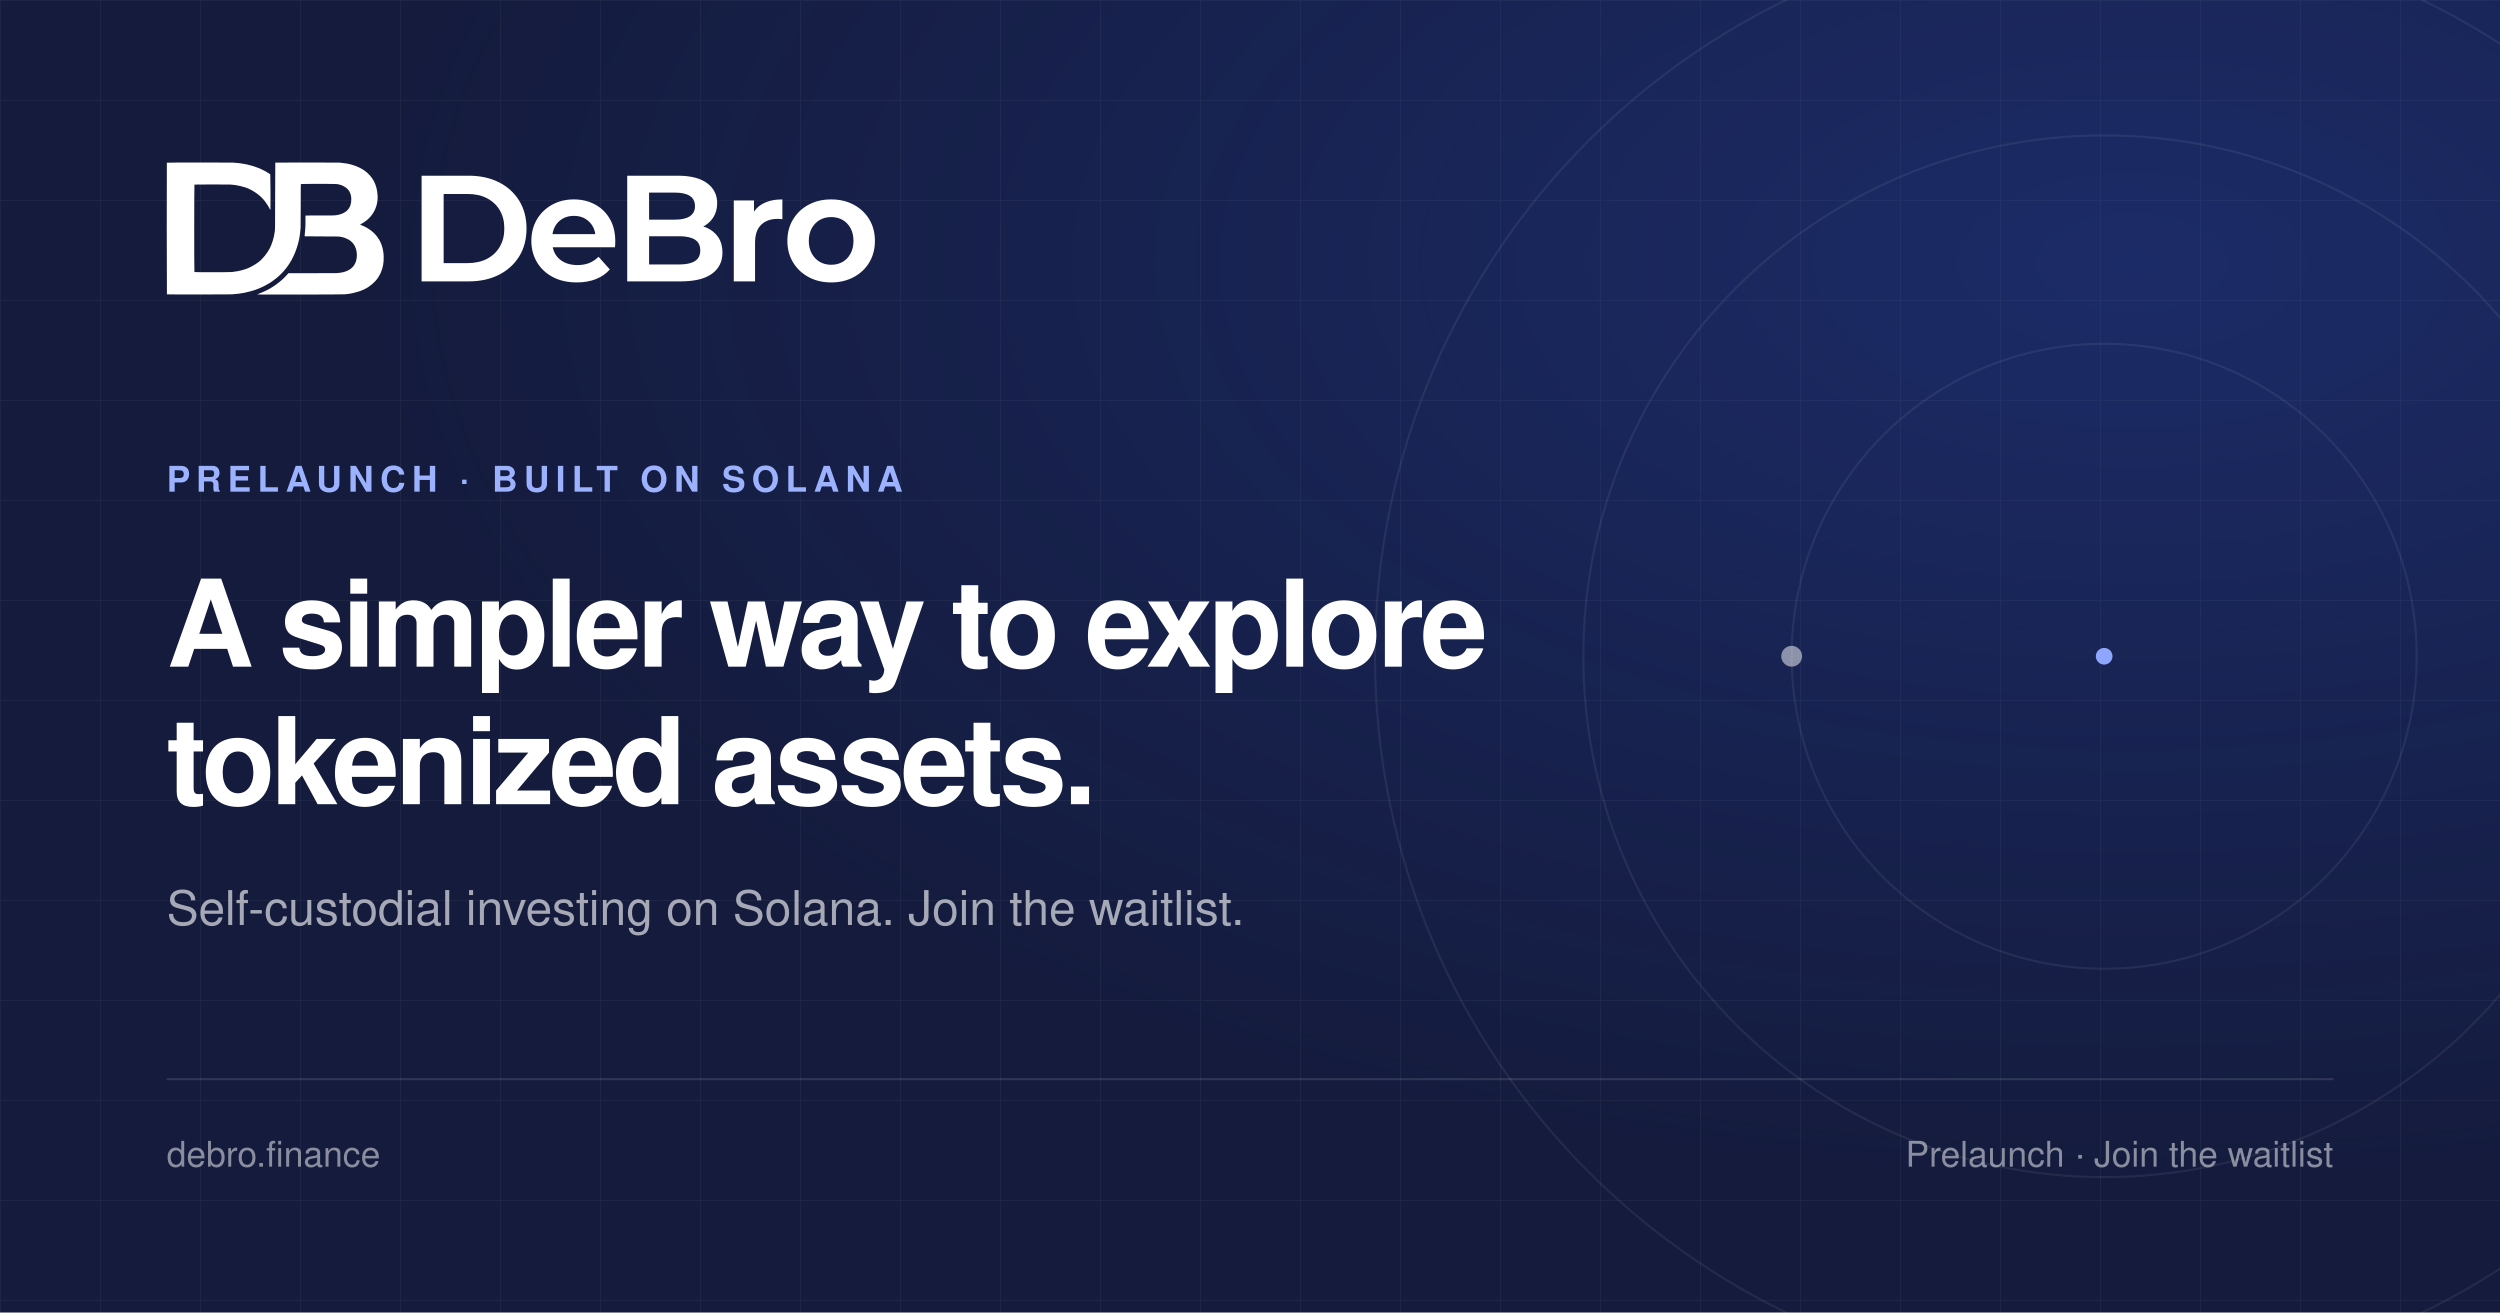
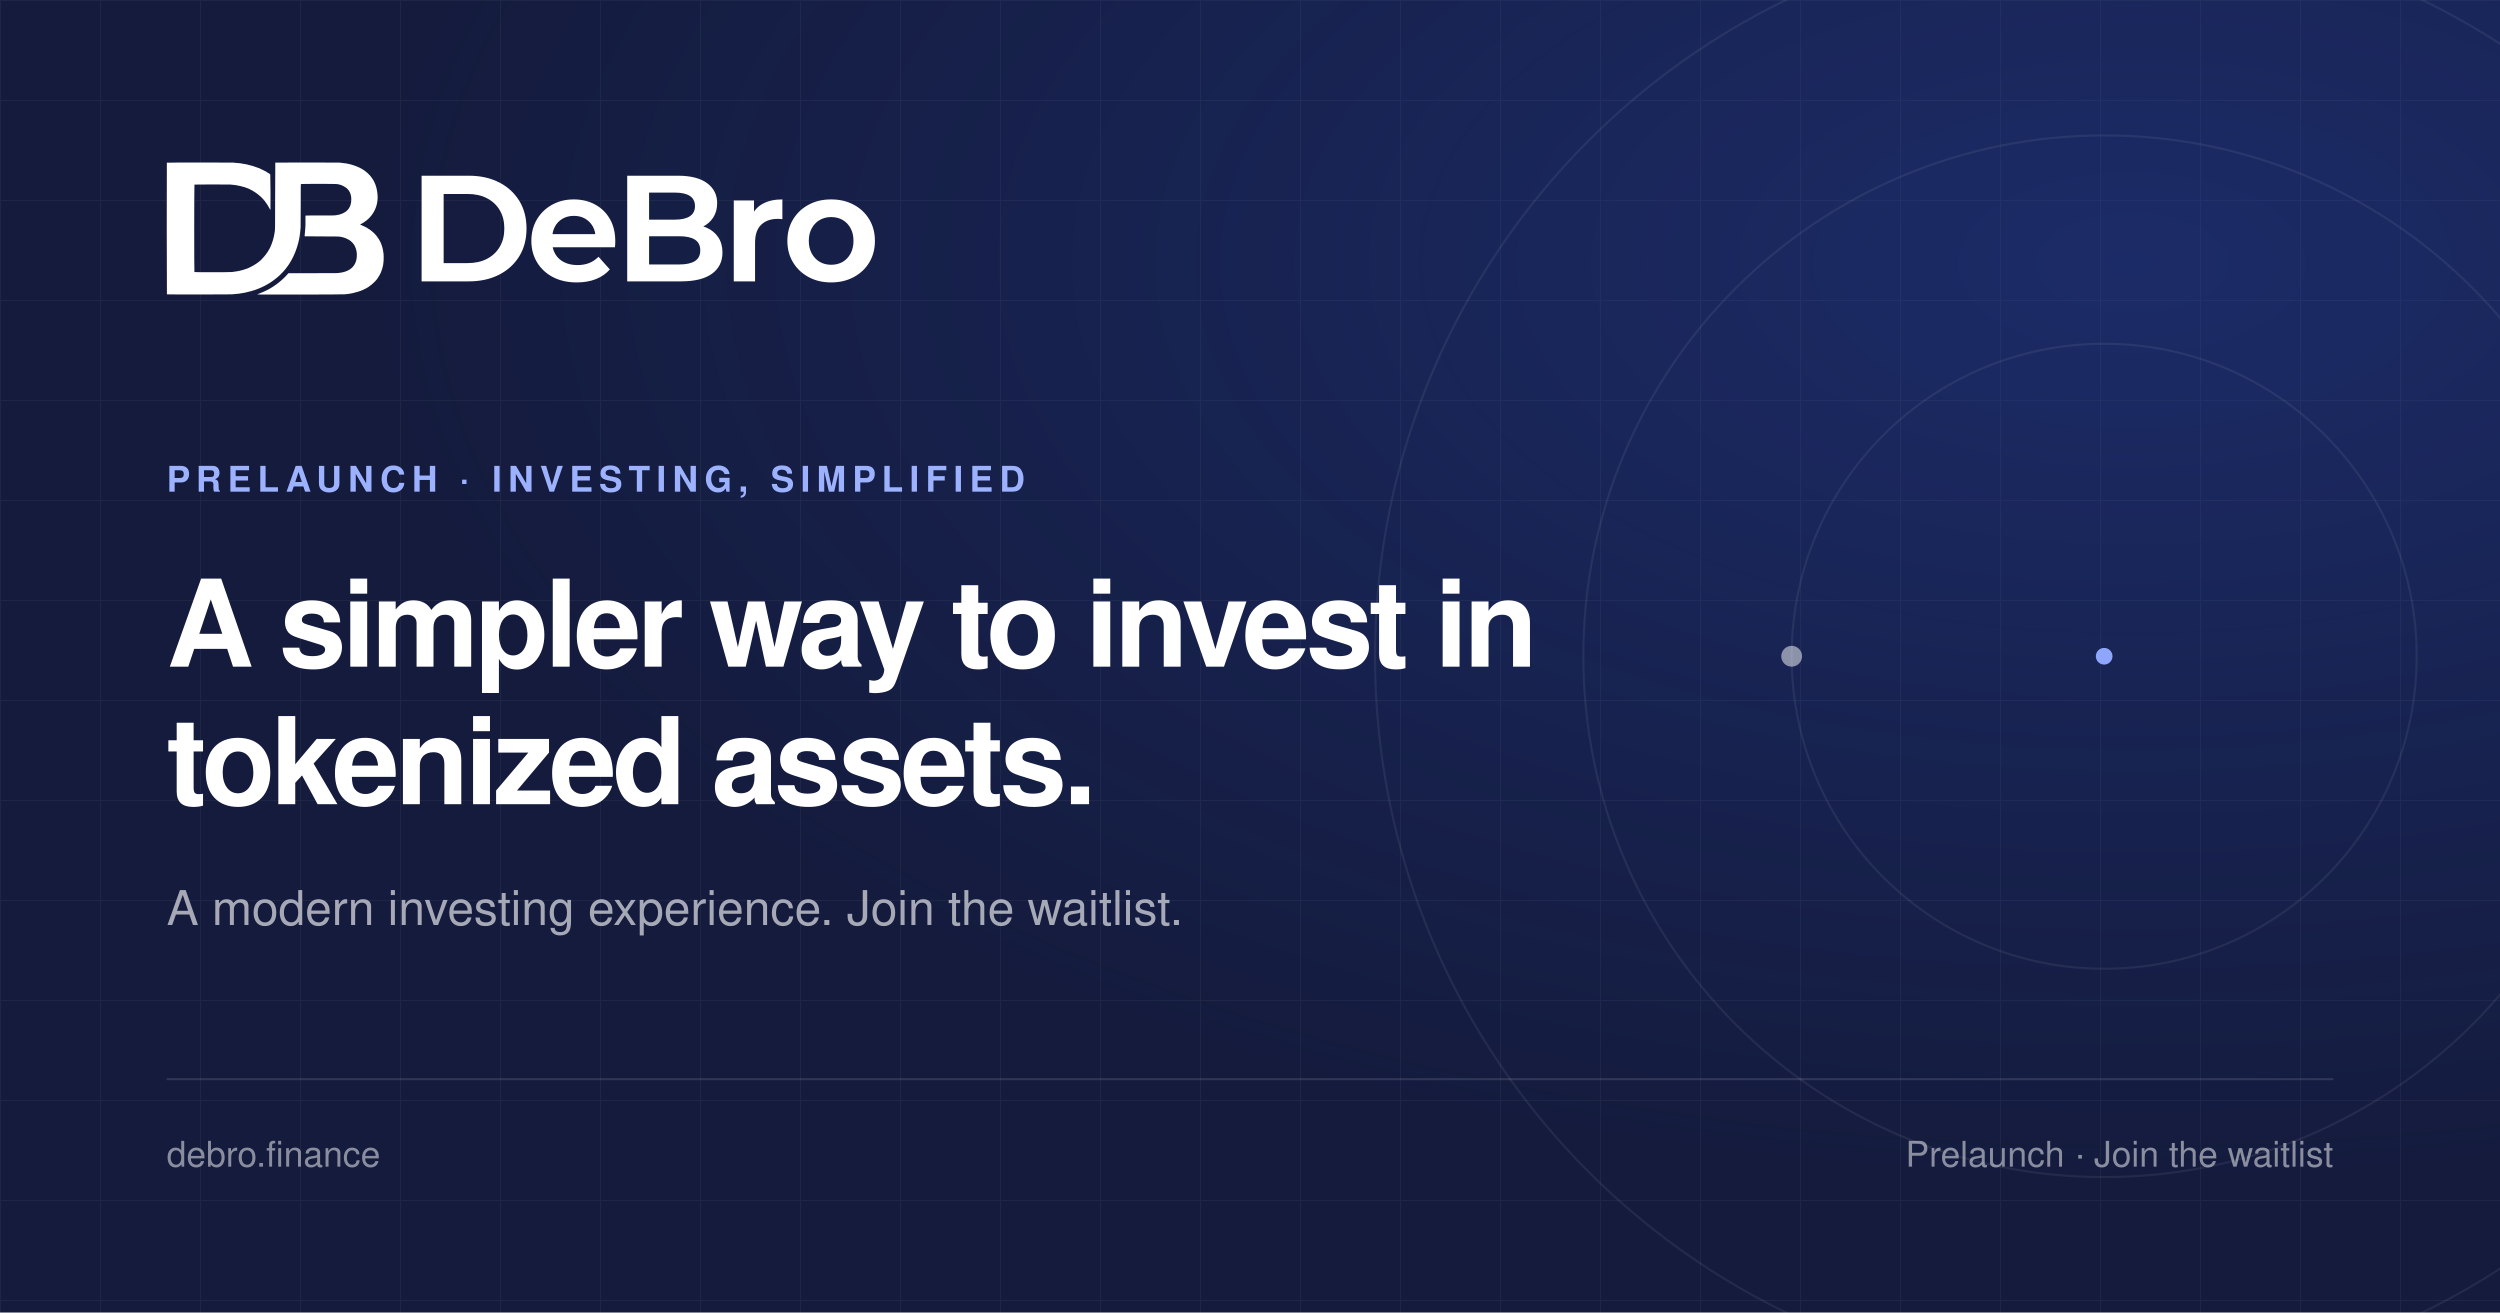
<svg xmlns="http://www.w3.org/2000/svg" width="1200" height="630" viewBox="0 0 1200 630">
  <rect width="1200" height="630" fill="#141B3D" />
  <defs>
    <pattern id="grid" width="48" height="48" patternUnits="userSpaceOnUse">
      <path d="M48 0H0V48" fill="none" stroke="#FFFFFF" stroke-opacity="0.045" />
    </pattern>
    <radialGradient id="glow" cx="0.85" cy="0.2" r="0.7">
      <stop offset="0" stop-color="#2F55D4" stop-opacity="0.28" />
      <stop offset="1" stop-color="#2F55D4" stop-opacity="0" />
    </radialGradient>
  </defs>
  <rect width="1200" height="630" fill="url(#grid)" />
  <rect width="1200" height="630" fill="url(#glow)" />
  <g fill="none" stroke="#FFFFFF" stroke-opacity="0.07">
    <circle cx="1010" cy="315" r="150" />
    <circle cx="1010" cy="315" r="250" />
    <circle cx="1010" cy="315" r="350" />
  </g>
  <circle cx="1010" cy="315" r="4" fill="#8FA6FF" />
  <circle cx="860" cy="315" r="5" fill="#FFFFFF" fill-opacity="0.5" />
  <svg x="80" y="78" width="340" height="63.4" viewBox="0 0 2521.63 470.32">
    <g fill="#FFF">
      <path fill-rule="evenodd" d="M335.06 470.06C328.45 469.98 323 469.88 322.95 469.84C322.6 469.53 323.1 469.1 324.36 468.65C331.01 466.2 336.27 464.06 342.1 461.43C344.15 460.49 346.12 459.61 346.47 459.46C374.61 447.43 405.78 424.81 427.33 400.8C429.31 398.6 431.48 396.2 432.16 395.46L433.4 394.14L516.18 394.14C566.87 394.14 601.27 394.01 604.9 393.83C652.95 391.3 678.07 367.95 676.85 326.95C676.55 317 674.72 309.26 670.21 298.68C666.71 290.48 657.53 280.5 648.63 275.23C642 271.29 631.81 267.2 625.85 266.08C624.98 265.91 622.98 265.48 621.4 265.11C613.38 263.28 617.81 263.4 552.1 263.21C518.92 263.13 491.6 262.93 491.38 262.79C490.92 262.49 490.88 259.86 491.3 256.95C491.56 255.14 492.26 247.36 493.17 236.01C493.91 226.81 494.15 217.23 493.95 203.83C493.77 191.63 493.8 189.84 494.22 189.3C494.7 188.68 495.08 188.66 545.58 188.64C595.82 188.61 596.53 188.6 601.77 187.94C638.61 183.25 658.06 162.81 657.15 129.76C656.62 110.78 649.35 96.68 635.48 87.8C625.4 81.34 618.37 78.74 605.68 76.74C600.27 75.89 478.48 75.9 477.62 76.75C477.12 77.25 477.08 81.96 477.01 152.04C476.96 197.44 476.8 228.45 476.61 231.01C475.8 242.19 474.32 255.6 473.18 262.26C472.11 268.63 471.58 271.54 471.46 271.95C471.38 272.21 471.1 273.68 470.83 275.21C469.72 281.58 466.72 292.78 463.28 303.35C448.91 347.6 424.86 383.58 391.31 411.03C383.45 417.46 369.66 427.46 366.4 429.11C365.66 429.48 363.82 430.53 362.3 431.45C347.12 440.65 332.42 447.48 313.5 454.11C306.6 456.53 297.78 458.89 278.35 463.53C268.35 465.9 248.02 468.49 231.31 469.5C219.41 470.23 1.22 470.18 0.62 469.45C-0.02 468.66 -0.27 1.9 0.37 0.7C0.75 -0.01 223.53 -0.3 236.15 0.4C270.46 2.28 300.31 8.75 330.37 20.85C334.32 22.44 346.15 28.24 349.58 30.28C364.17 38.9 367.73 41.16 368.62 42.36C369.26 43.23 369.9 164.98 369.28 167.5C368.96 168.84 368.2 168.21 366.81 165.45C362.3 156.46 357.31 148.54 349.58 138.05C342.65 128.64 329.98 116.74 318.18 108.54C307.71 101.26 301.63 97.8 290.22 92.59C284.43 89.95 273.97 86.71 262.1 83.88C249.2 80.81 240.96 79.56 226.77 78.53C219.3 77.98 99.4 78.09 98.63 78.64C97.65 79.36 97.52 389.1 98.52 390.1C99.42 391 224.73 390.88 232.4 389.96C247.37 388.19 261 385.68 269.43 383.13C276.33 381.04 280.02 379.84 283.35 378.6C285.4 377.83 288.01 376.86 289.12 376.45C296.68 373.64 316.72 362.3 323.38 357.05C324.43 356.23 326.2 354.89 327.31 354.08C340.77 344.31 358.67 322.15 367.47 304.38C374.77 289.59 382.01 266.15 383.63 251.95C383.75 251 384.03 249.18 384.28 247.89C385.85 239.68 385.82 242.31 385.98 117.2C386.11 31.33 386.25 0.64 386.51 0.38C386.97 -0.09 609.6 -0.06 615.22 0.4C623.67 1.11 634.43 2.44 639.12 3.35C640.41 3.6 643.01 4.1 644.9 4.45C651.23 5.63 657.1 7.24 667.1 10.53C680.48 14.94 694.52 21.85 704.12 28.78C733.2 49.74 748.31 78.19 750.71 116.48C753.45 160.29 730.66 199.49 690.93 219.3C687.92 220.8 688.15 221.14 693.65 223.35C699.27 225.6 709.81 230.66 713.26 232.76C733.95 245.35 745.5 256.69 756.72 275.48C762.7 285.46 768.13 300.61 770.16 312.89C771.96 323.8 772.2 326.04 772.42 334.76C773.01 356.9 770.06 373.64 762.32 392.1C760.66 396.08 754.97 406.2 751.62 411.18C741.27 426.5 721.85 442.89 704.75 450.73C702.26 451.86 699.37 453.23 698.35 453.74C691.62 457.11 672.67 463.13 662.25 465.19C651.58 467.3 648.56 467.78 639.65 468.69C637.28 468.93 635.22 469.19 635.08 469.28C633.86 470.04 381.02 470.7 335.06 470.06Z" />
      <path d="M907.49 423.29V47.03H1075.2Q1136.47 47.03 1182.7 70.41Q1228.92 93.8 1254.99 135.99Q1281.06 178.18 1281.06 235.16Q1281.06 292.14 1254.99 334.33Q1228.92 376.53 1182.7 399.91Q1136.47 423.29 1075.2 423.29ZM985.97 358.25H1070.9Q1111.21 358.25 1140.5 342.93Q1169.8 327.61 1185.92 299.93Q1202.05 272.25 1202.05 235.16Q1202.05 197.53 1185.92 170.12Q1169.8 142.71 1140.5 127.39Q1111.21 112.07 1070.9 112.07H985.97ZM1460.05 427.05Q1411.14 427.05 1374.86 407.97Q1338.58 388.89 1318.42 355.29Q1298.26 321.7 1298.26 279.24Q1298.26 236.24 1317.88 202.91Q1337.5 169.58 1371.9 150.5Q1406.3 131.42 1449.3 131.42Q1491.77 131.42 1525.36 149.7Q1558.95 167.97 1578.04 201.3Q1597.12 234.62 1597.12 280.85Q1597.12 285.15 1596.85 291.06Q1596.58 296.97 1596.04 301.81H1359V255.05H1556.27L1526.7 269.56Q1527.24 245.91 1517.3 228.17Q1507.35 210.43 1490.15 200.22Q1472.95 190.01 1449.84 190.01Q1426.73 190.01 1409.26 200.22Q1391.79 210.43 1382.11 228.44Q1372.44 246.45 1372.44 270.64V282.46Q1372.44 307.19 1383.46 326Q1394.48 344.81 1414.9 355.02Q1435.33 365.24 1462.2 365.24Q1485.85 365.24 1504.13 357.98Q1522.4 350.72 1537.45 335.67L1577.77 380.83Q1557.88 403.4 1528.05 415.23Q1498.22 427.05 1460.05 427.05ZM1639.58 423.29V47.03H1819.65Q1888.45 47.03 1924.19 73.64Q1959.94 100.25 1959.94 144.86Q1959.94 174.42 1945.69 196.19Q1931.45 217.96 1907.26 229.52Q1883.07 241.07 1852.43 241.07L1862.65 220.65Q1896.51 220.65 1922.58 232.2Q1948.65 243.76 1963.7 266.07Q1978.75 288.37 1978.75 320.62Q1978.75 369 1941.39 396.14Q1904.03 423.29 1830.4 423.29ZM1717.52 363.09H1825.02Q1861.57 363.09 1880.65 350.99Q1899.73 338.9 1899.73 313.1Q1899.73 286.76 1880.65 274.67Q1861.57 262.57 1825.02 262.57H1711.61V203.45H1809.97Q1844.37 203.45 1862.65 191.35Q1880.92 179.26 1880.92 155.61Q1880.92 130.88 1862.65 119.06Q1844.37 107.23 1809.97 107.23H1717.52ZM2019.06 423.29V135.18H2091.09V215.81L2081.95 192.16Q2094.31 162.06 2122.53 146.74Q2150.75 131.42 2192.14 131.42V201.83Q2186.76 201.3 2183 201.03Q2179.24 200.76 2174.94 200.76Q2138.39 200.76 2116.62 221.72Q2094.85 242.69 2094.85 285.69V423.29ZM2365.76 427.05Q2320.6 427.05 2285.4 407.97Q2250.19 388.89 2230.03 355.56Q2209.88 322.24 2209.88 279.24Q2209.88 235.7 2230.3 202.37Q2250.73 169.05 2285.67 150.23Q2320.6 131.42 2365.76 131.42Q2410.91 131.42 2446.11 150.23Q2481.32 169.05 2501.48 202.37Q2521.63 235.7 2521.63 279.24Q2521.63 322.24 2501.74 355.56Q2481.86 388.89 2446.38 407.97Q2410.91 427.05 2365.76 427.05ZM2365.76 364.16Q2388.87 364.16 2406.61 353.95Q2424.34 343.74 2434.82 324.39Q2445.31 305.04 2445.31 279.24Q2445.31 252.9 2434.82 233.82Q2424.34 214.73 2406.61 204.52Q2388.87 194.31 2365.76 194.31Q2343.18 194.31 2325.44 204.52Q2307.7 214.73 2296.95 233.82Q2286.2 252.9 2286.2 279.24Q2286.2 305.04 2296.95 324.39Q2307.7 343.74 2325.44 353.95Q2343.18 364.16 2365.76 364.16Z" />
    </g>
  </svg>
-   <text x="80" y="236" fill="#9DB2FF" font-family="Helvetica Neue, Helvetica, Arial, sans-serif" font-size="17" font-weight="600" letter-spacing="3">PRELAUNCH · BUILT ON SOLANA</text>
-   <text x="80" y="320" fill="#FFFFFF" font-family="Helvetica Neue, Helvetica, Arial, sans-serif" font-size="58" font-weight="600" letter-spacing="-2">A simpler way to explore</text>
+   <text x="80" y="236" fill="#9DB2FF" font-family="Helvetica Neue, Helvetica, Arial, sans-serif" font-size="17" font-weight="600" letter-spacing="3">PRELAUNCH · INVESTING, SIMPLIFIED</text>
+   <text x="80" y="320" fill="#FFFFFF" font-family="Helvetica Neue, Helvetica, Arial, sans-serif" font-size="58" font-weight="600" letter-spacing="-2">A simpler way to invest in</text>
  <text x="80" y="386" fill="#FFFFFF" font-family="Helvetica Neue, Helvetica, Arial, sans-serif" font-size="58" font-weight="600" letter-spacing="-2">tokenized assets.</text>
-   <text x="80" y="444" fill="#FFFFFF" fill-opacity="0.62" font-family="Helvetica Neue, Helvetica, Arial, sans-serif" font-size="23" font-weight="400">Self-custodial investing on Solana. Join the waitlist.</text>
+   <text x="80" y="444" fill="#FFFFFF" fill-opacity="0.62" font-family="Helvetica Neue, Helvetica, Arial, sans-serif" font-size="23" font-weight="400">A modern investing experience. Join the waitlist.</text>
  <path d="M80 518H1120" stroke="#FFFFFF" stroke-opacity="0.12" />
  <text x="80" y="560" fill="#FFFFFF" fill-opacity="0.5" font-family="Helvetica Neue, Helvetica, Arial, sans-serif" font-size="17">debro.finance</text>
  <text x="1120" y="560" fill="#FFFFFF" fill-opacity="0.5" text-anchor="end" font-family="Helvetica Neue, Helvetica, Arial, sans-serif" font-size="17">Prelaunch · Join the waitlist</text>
</svg>
